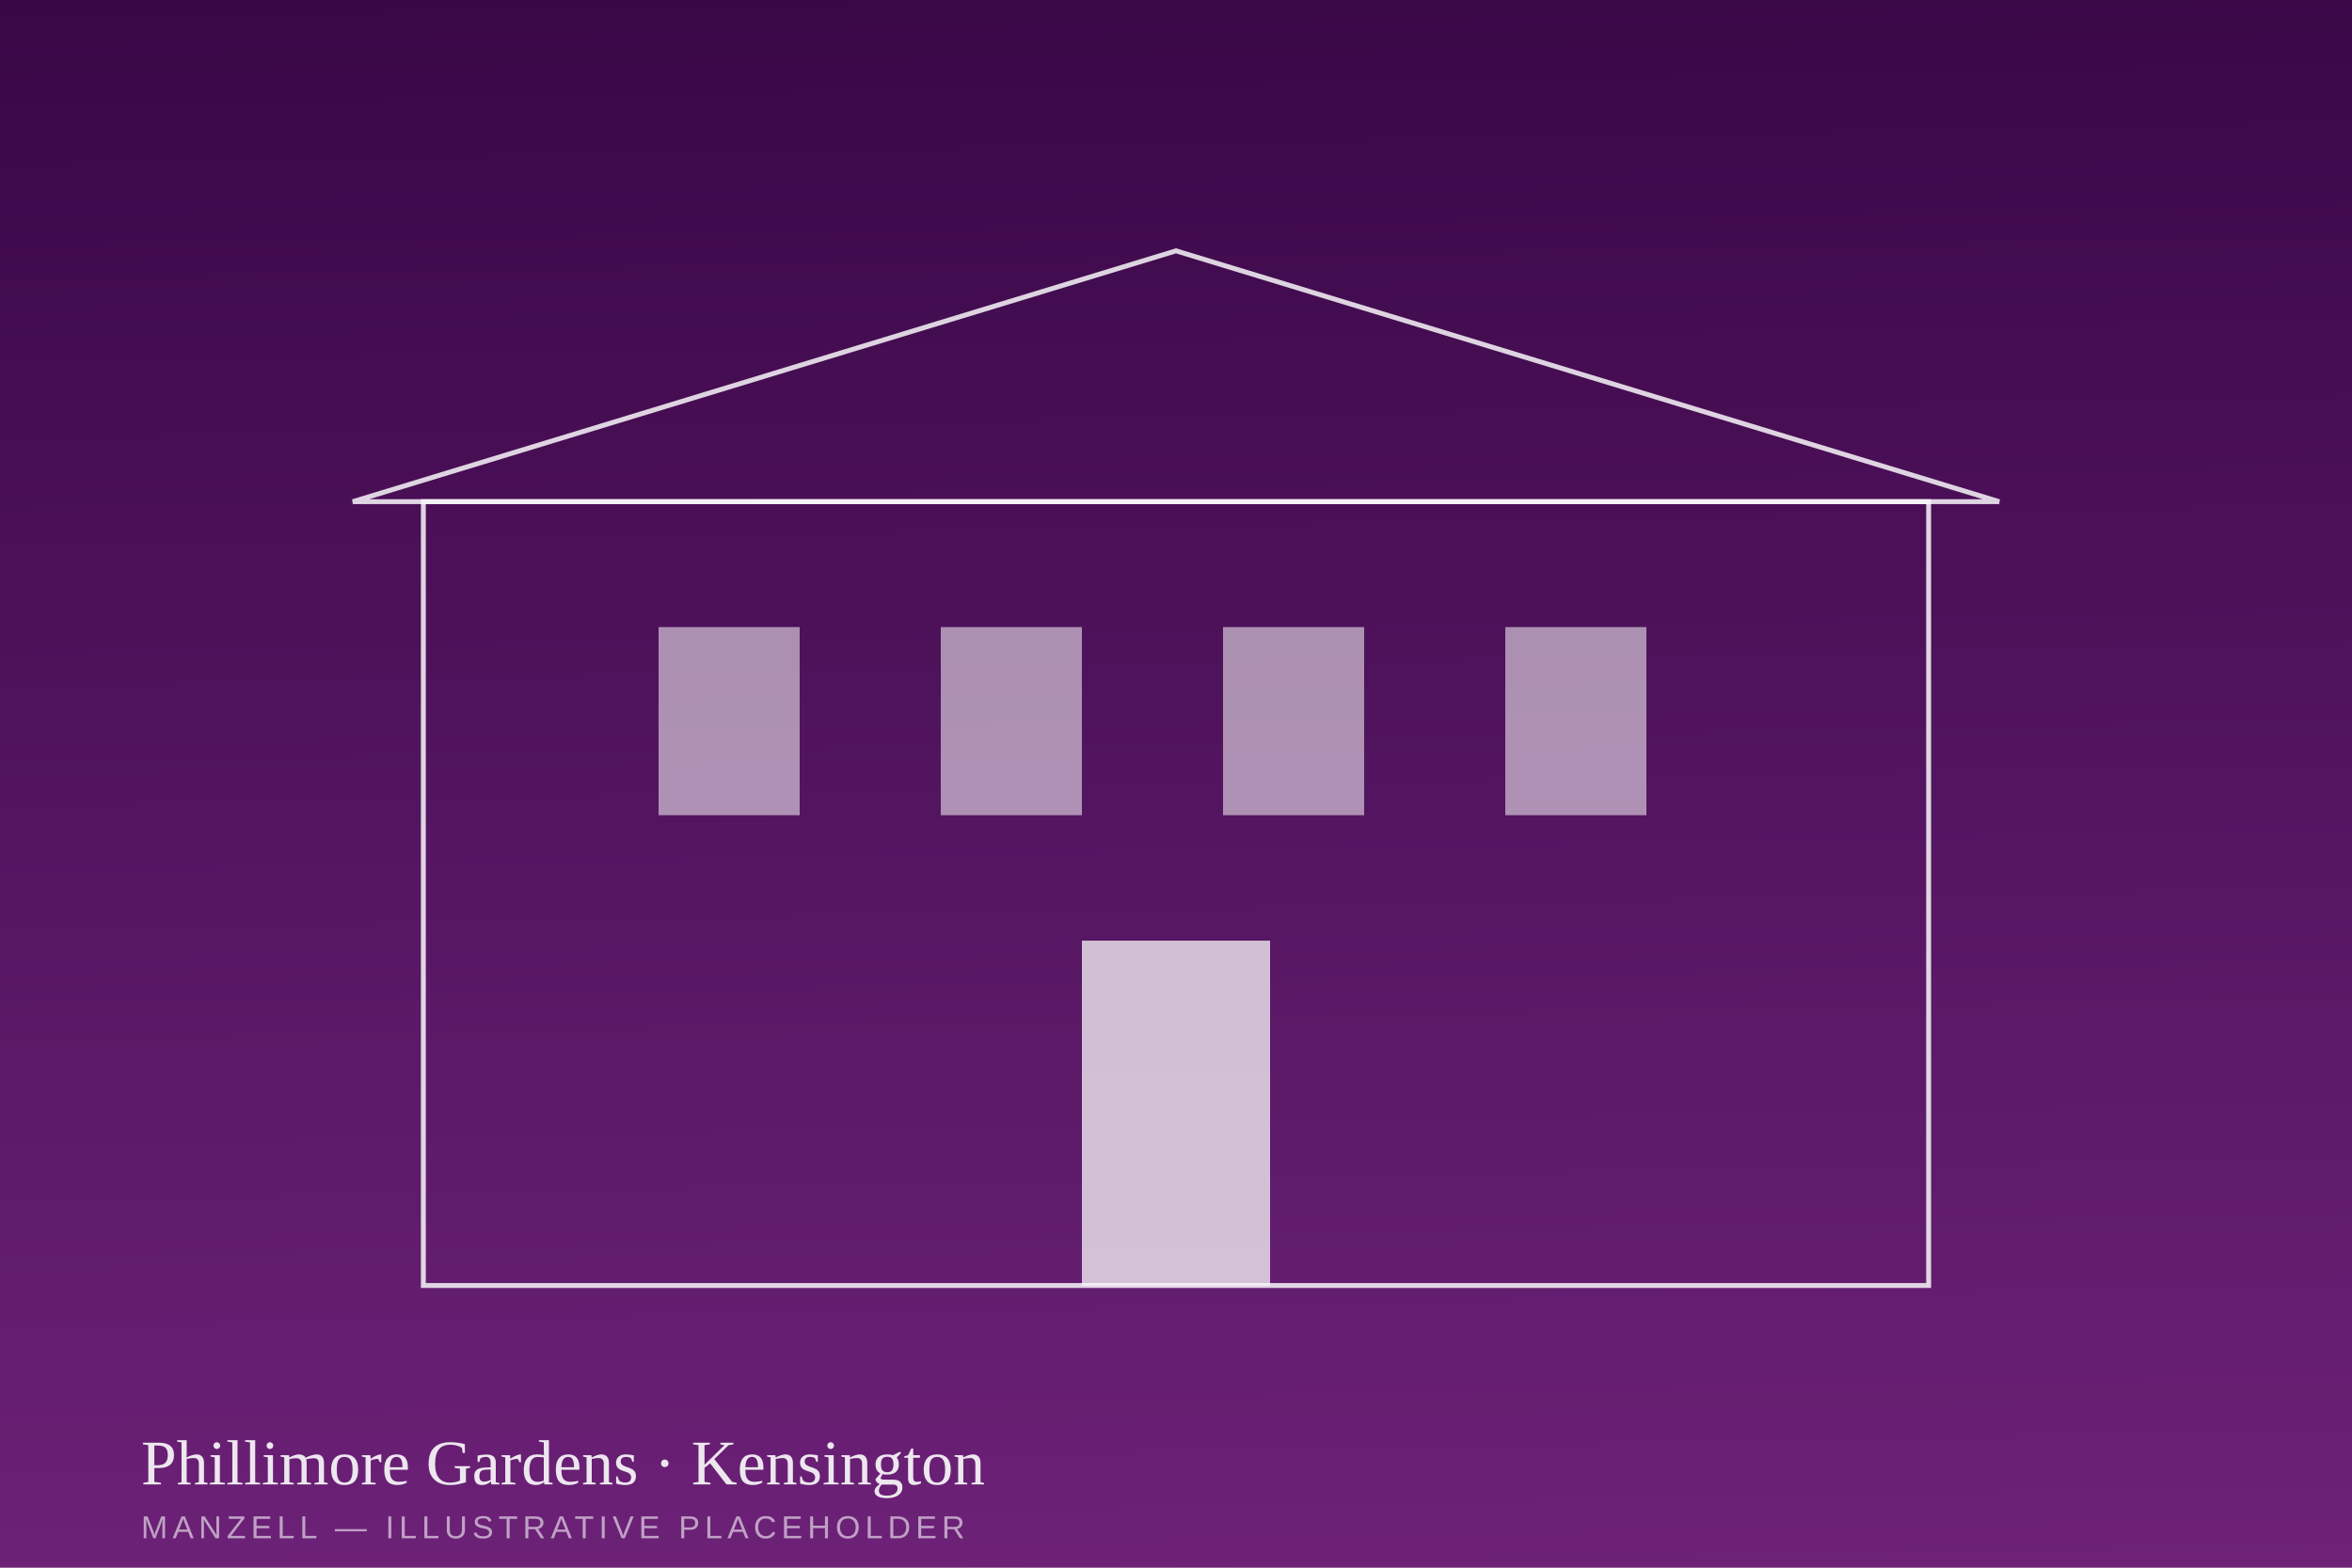
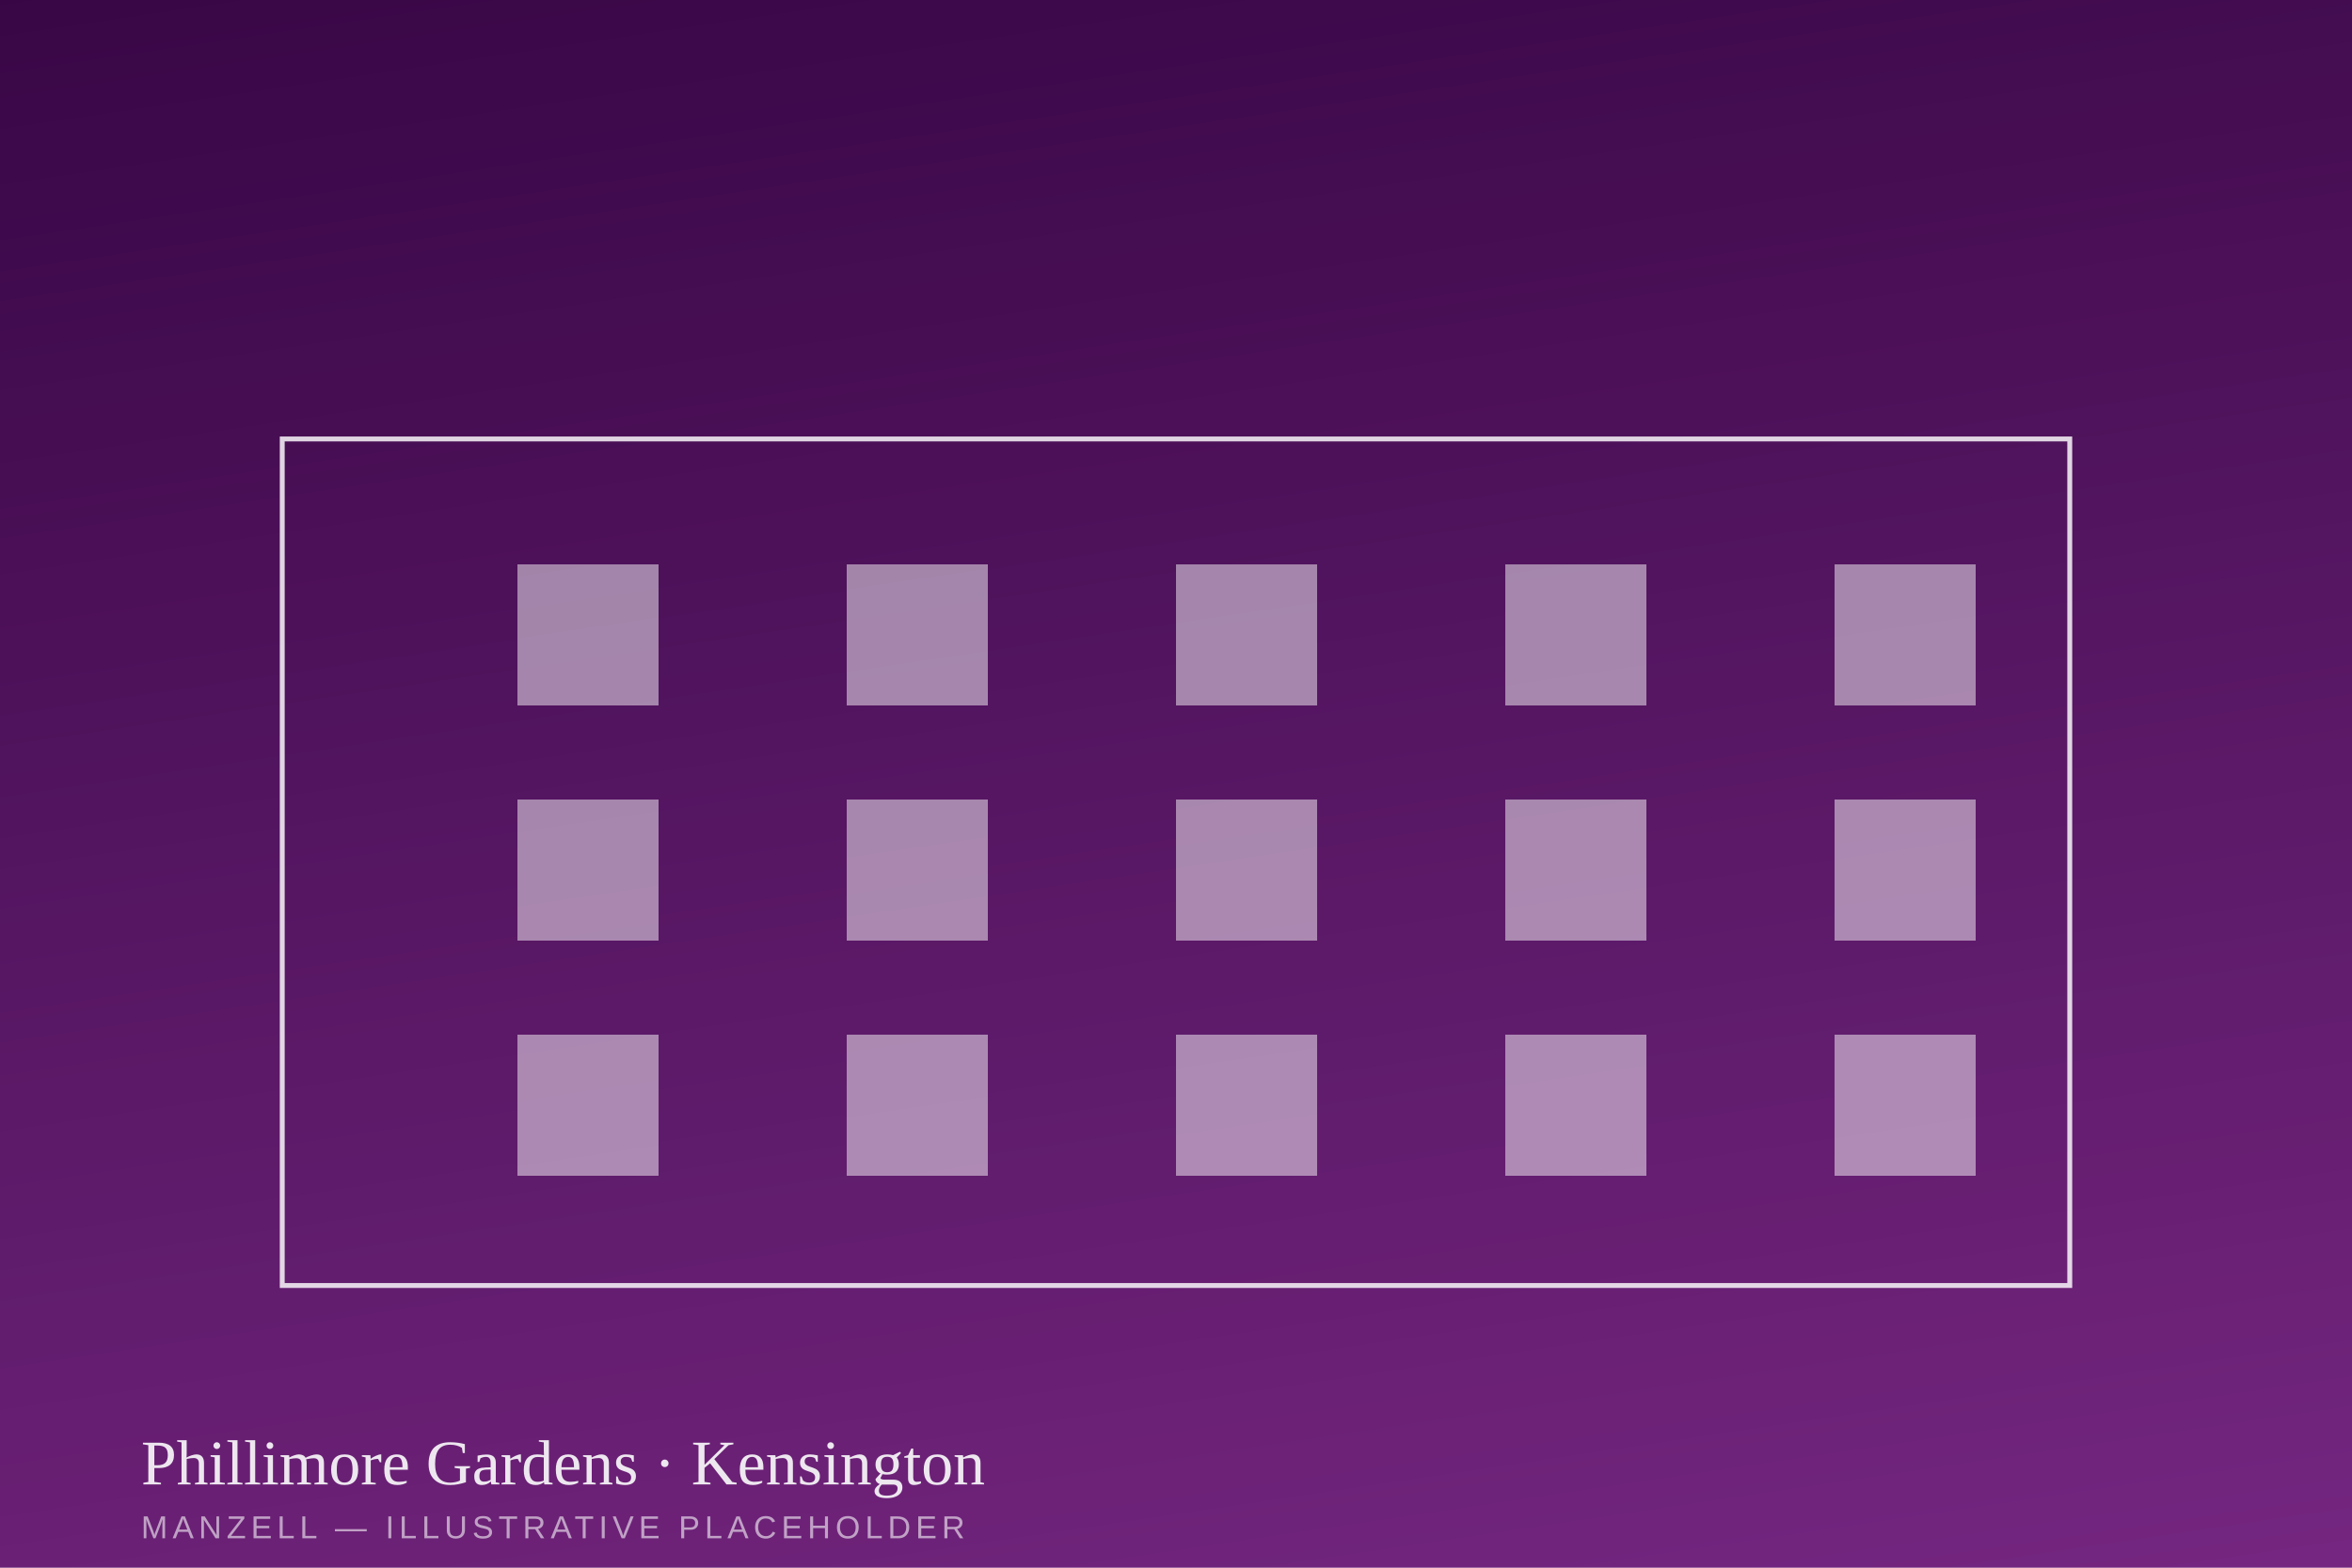
<svg xmlns="http://www.w3.org/2000/svg" width="960" height="640" viewBox="0 0 960 640" role="img" aria-label="Phillimore Gardens · Kensington">
  <defs>
-     <linearGradient id="g166" x1="0%" y1="0%" x2="100%" y2="100%" gradientTransform="rotate(42)">
+     <linearGradient id="g236" x1="0%" y1="0%" x2="100%" y2="100%" gradientTransform="rotate(32)">
      <stop offset="0%" stop-color="#36013f" />
      <stop offset="100%" stop-color="#832a89" />
    </linearGradient>
  </defs>
-   <rect width="960" height="640" fill="url(#g166)" />
+   <rect width="960" height="640" fill="url(#g236)" />
  <rect x="0" y="0" width="960" height="640" fill="#514ea2" opacity="0.06" />
-   <rect x="172.8" y="204.8" width="614.4" height="320" fill="none" stroke="#f9f7fa" stroke-width="2" opacity="0.85" />
-   <polygon points="144,204.8 480,102.4 816,204.8" fill="none" stroke="#f9f7fa" stroke-width="2" opacity="0.85" />
-   <rect x="268.8" y="256" width="57.6" height="76.8" fill="#f9f7fa" opacity="0.55" />
-   <rect x="384" y="256" width="57.6" height="76.8" fill="#f9f7fa" opacity="0.55" />
-   <rect x="499.2" y="256" width="57.6" height="76.8" fill="#f9f7fa" opacity="0.55" />
-   <rect x="614.4" y="256" width="57.6" height="76.8" fill="#f9f7fa" opacity="0.55" />
-   <rect x="441.6" y="384" width="76.8" height="140.8" fill="#f9f7fa" opacity="0.75" />
+   <rect x="115.2" y="179.2" width="729.6" height="345.6" fill="none" stroke="#f9f7fa" stroke-width="2" opacity="0.85" />
+   <rect x="211.2" y="230.4" width="57.6" height="57.6" fill="#f9f7fa" opacity="0.5" />
+   <rect x="345.6" y="230.4" width="57.6" height="57.6" fill="#f9f7fa" opacity="0.5" />
+   <rect x="480" y="230.4" width="57.6" height="57.6" fill="#f9f7fa" opacity="0.5" />
+   <rect x="614.4" y="230.4" width="57.6" height="57.6" fill="#f9f7fa" opacity="0.5" />
+   <rect x="748.8" y="230.4" width="57.6" height="57.6" fill="#f9f7fa" opacity="0.5" />
+   <rect x="211.2" y="326.4" width="57.6" height="57.6" fill="#f9f7fa" opacity="0.5" />
+   <rect x="345.6" y="326.4" width="57.6" height="57.6" fill="#f9f7fa" opacity="0.5" />
+   <rect x="480" y="326.4" width="57.6" height="57.6" fill="#f9f7fa" opacity="0.5" />
+   <rect x="614.4" y="326.4" width="57.6" height="57.6" fill="#f9f7fa" opacity="0.5" />
+   <rect x="748.8" y="326.4" width="57.6" height="57.6" fill="#f9f7fa" opacity="0.5" />
+   <rect x="211.2" y="422.4" width="57.6" height="57.6" fill="#f9f7fa" opacity="0.5" />
+   <rect x="345.6" y="422.4" width="57.6" height="57.6" fill="#f9f7fa" opacity="0.5" />
+   <rect x="480" y="422.4" width="57.6" height="57.6" fill="#f9f7fa" opacity="0.5" />
+   <rect x="614.4" y="422.4" width="57.6" height="57.6" fill="#f9f7fa" opacity="0.5" />
+   <rect x="748.8" y="422.4" width="57.6" height="57.6" fill="#f9f7fa" opacity="0.5" />
  <text x="57.6" y="606" font-family="Georgia, 'Times New Roman', serif" font-size="26" fill="#f9f7fa" opacity="0.92">Phillimore Gardens · Kensington</text>
  <text x="57.6" y="628" font-family="Arial, sans-serif" font-size="13" letter-spacing="2" fill="#f9f7fa" opacity="0.6">MANZELL — ILLUSTRATIVE PLACEHOLDER</text>
</svg>
